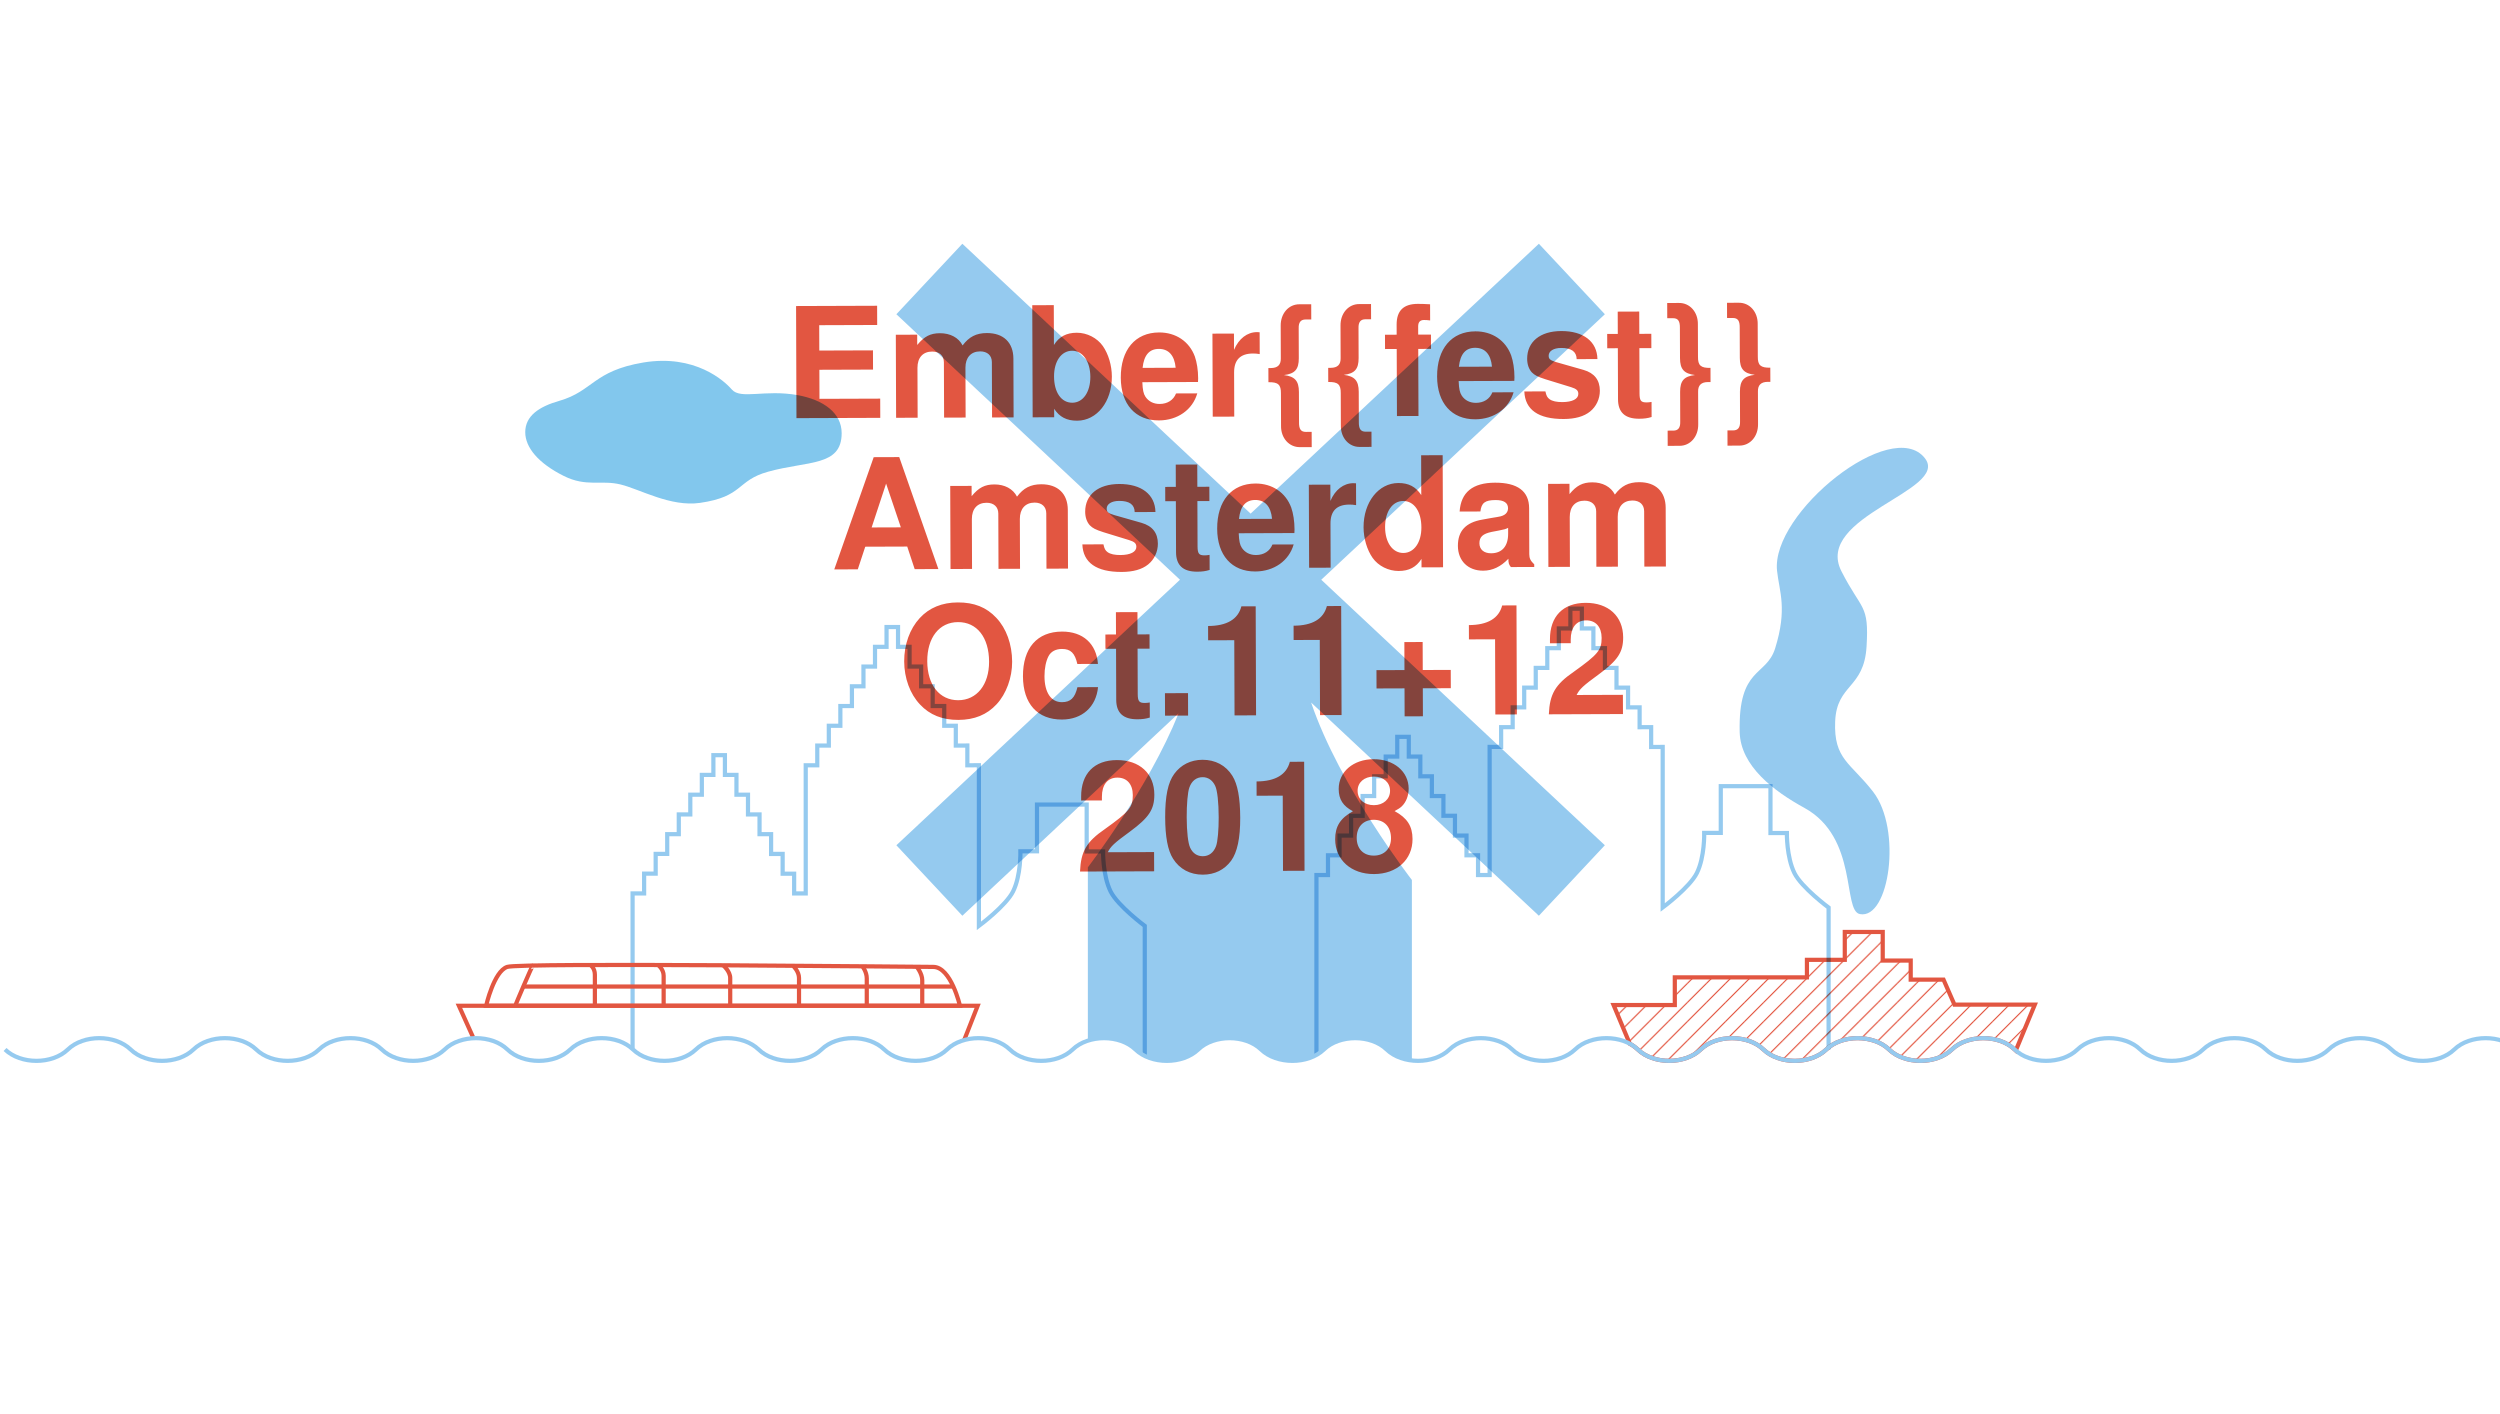
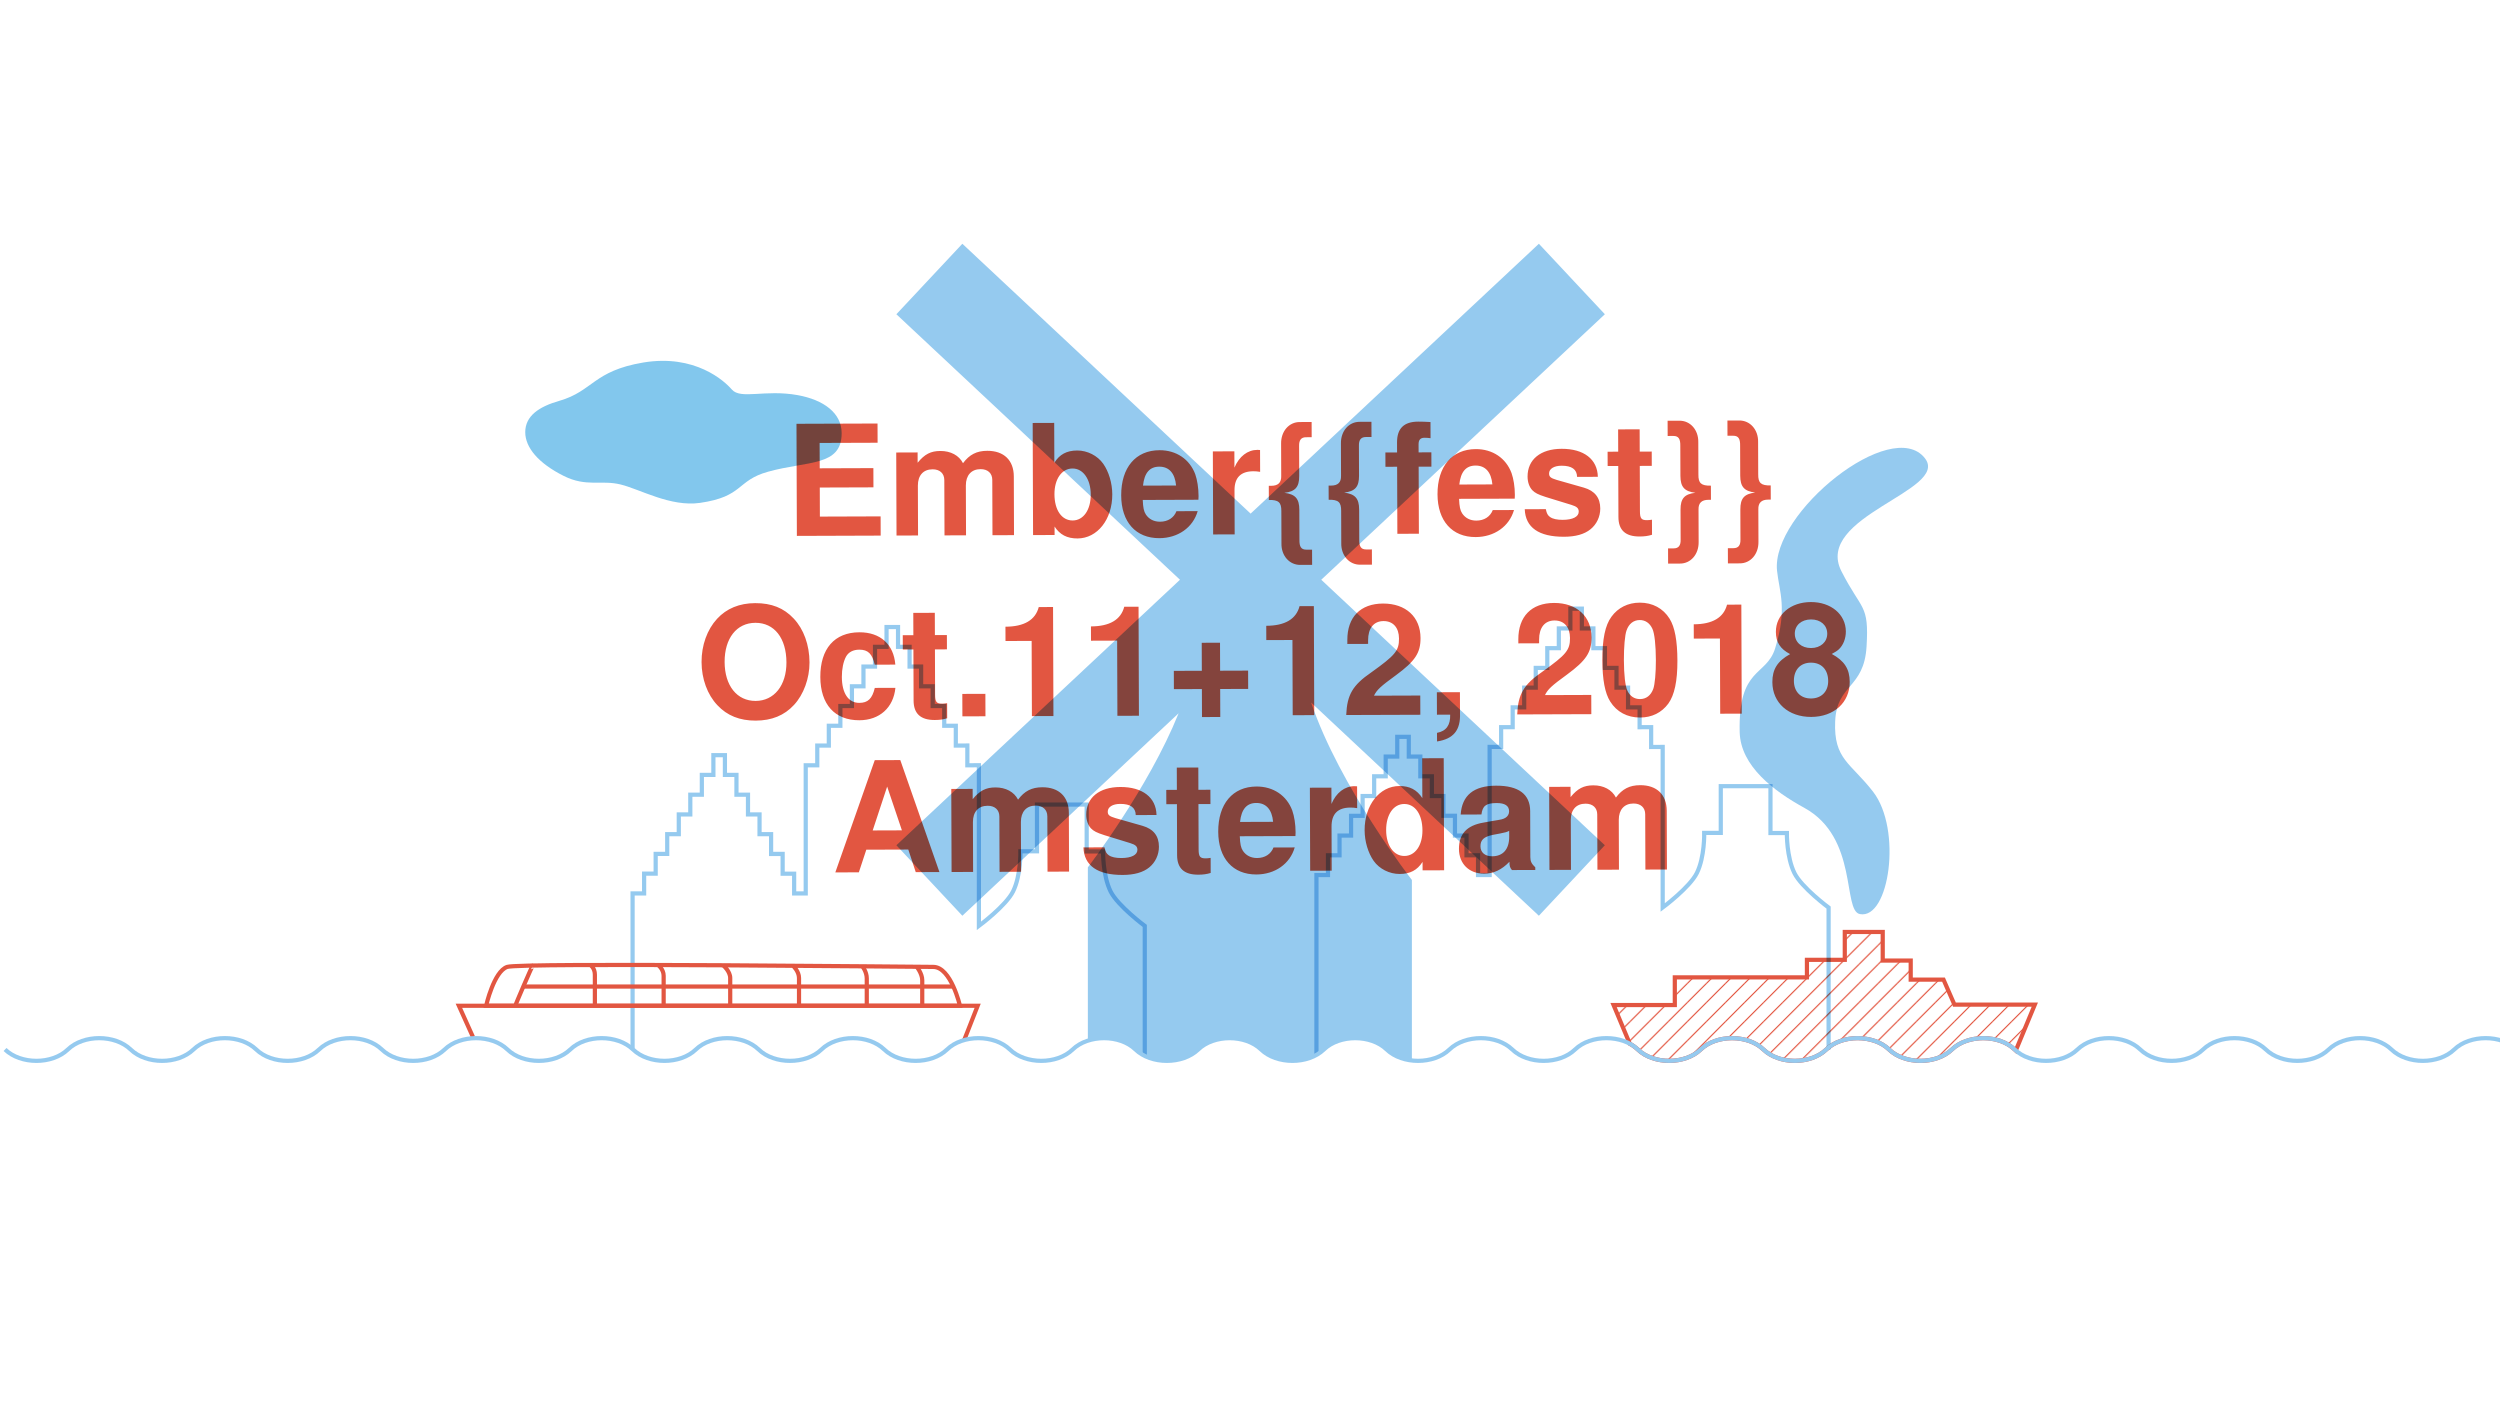
<svg xmlns="http://www.w3.org/2000/svg" viewBox="0 0 2972.22 1680.67">
  <defs>
    <style>.cls-1,.cls-15,.cls-2,.cls-5,.cls-8{fill:none;}.cls-14,.cls-2,.cls-8,.cls-9{stroke:#e25641;}.cls-14,.cls-15,.cls-2,.cls-5,.cls-6,.cls-8,.cls-9{stroke-miterlimit:10;}.cls-3{isolation:isolate;}.cls-4{fill:#95caef;}.cls-15,.cls-5{stroke:#95caef;}.cls-14,.cls-15,.cls-5,.cls-8,.cls-9{stroke-width:5px;}.cls-10,.cls-5{mix-blend-mode:multiply;}.cls-6,.cls-7{fill:#63b9e9;}.cls-6{stroke:#e6e6e6;stroke-dasharray:0 3;}.cls-7{opacity:0.8;}.cls-9{fill:#f2f2f2;}.cls-10{font-size:182.82px;fill:#e25641;font-family:Helvetica-Bold, Helvetica;font-weight:700;}.cls-11{letter-spacing:-0.05em;}.cls-12{letter-spacing:0em;}.cls-13{letter-spacing:-0.08em;}.cls-14{fill:url(#quadrat_Kopie_6);}</style>
    <pattern id="quadrat_Kopie_6" data-name="quadrat Kopie 6" width="22.68" height="22.68" patternUnits="userSpaceOnUse" viewBox="0 0 22.68 22.68">
      <rect class="cls-1" width="22.68" height="22.68" />
      <line class="cls-2" x1="10.53" y1="57.5" x2="55.28" y2="12.75" />
      <line class="cls-2" x1="-12.14" y1="57.5" x2="32.6" y2="12.75" />
      <line class="cls-2" x1="-34.82" y1="57.5" x2="9.92" y2="12.75" />
      <line class="cls-2" x1="10.53" y1="34.82" x2="55.28" y2="-9.92" />
      <line class="cls-2" x1="-12.14" y1="34.82" x2="32.6" y2="-9.92" />
      <line class="cls-2" x1="-34.82" y1="34.82" x2="9.92" y2="-9.92" />
      <line class="cls-2" x1="10.53" y1="12.14" x2="55.28" y2="-32.6" />
      <line class="cls-2" x1="-12.14" y1="12.14" x2="32.6" y2="-32.6" />
      <line class="cls-2" x1="-34.82" y1="12.14" x2="9.92" y2="-32.6" />
    </pattern>
  </defs>
  <g class="cls-3">
    <g id="Ebene_3" data-name="Ebene 3">
      <path class="cls-4" d="M1349.92,1247.74c18.67,18,56,18,74.66,0s56-18,74.67,0,56,18,74.66,0,56-18,74.66,0c7.7,7.41,18.58,11.76,30,13.06V1046.16s-85.68-110.26-119.8-210.93l270.77,253.49,78.44-83.81L1570.82,689.26,1908,373.61l-78.44-83.81L1486.84,610.64,1144.13,289.8l-78.45,83.81,337.17,315.65-337.17,315.65,78.45,83.81L1401.23,848c-35.93,89.45-107.89,183.16-107.89,183.16v206.08C1312.41,1231.05,1336.2,1234.54,1349.92,1247.74Z" />
      <path class="cls-5" d="M1361,1256.12V1100.8s-32.1-23.85-40.63-41c-9.42-19-8.94-47.58-8.94-47.58h-19.49V956.52h-59.08v55.58h-19.69s.68,28.71-8.74,47.68c-8.53,17.17-40.63,41-40.63,41v-191l-13.73.08V886.35l-13.72.06V862.87H1122.6V839.4h-13.75l0-23.48h-13.75l0-23.48-13.72,0V769h-13.72V745.49H1054V769h-13.72v23.47h-13.72v23.48h-13.73v23.47H999.09v23.47H985.37v23.48H971.64v23.47H957.92v152.34H944.15l0-23.48H930.47v-23.47H916.75V991.73H903V968.25l-13.72,0V944.78l-13.72,0V921.3H861.85V897.83H848.13V921.3H834.41v23.48H820.69v23.47H807v23.48H793.24v23.48H779.52v23.47H765.79v23.48H752.07v184.11" />
      <path class="cls-6" d="M1728.3,445.3c.4-.11.79-.25,1.2-.34C1729.09,445.05,1728.7,445.19,1728.3,445.3Z" />
      <path class="cls-7" d="M1000.65,515c0,39.82-40.33,32.68-87.51,45.81-37.86,10.54-28.85,29.56-80.95,37.07-35.07,5-71.17-16.22-94.44-21.9s-40.47,3.37-67.46-10.11c-30.49-15.23-45.83-34-45.83-52.05,0-19.27,16.21-30.32,40.44-37.25C705.09,465,705.26,441,764.73,431c61.65-10.29,96.71,22.06,105.24,32,10.58,12.33,39.3-.25,78.25,6.74C979.41,475.38,1000.65,491.13,1000.65,515Z" />
      <path class="cls-4" d="M2112.71,678.66c-7.42-68.89,136.64-184.42,175.86-133.77,29.73,38.39-132.67,68.92-99.29,134.33,24.17,47.38,32.91,38.49,29.86,89.34-3,50.63-35.5,44.25-37.34,89.27s18.41,49,45.07,83.42c34.78,44.91,19.3,152.17-15.63,145.51-21-4-1.49-90.9-66.18-126.37-35.51-19.47-75.85-49.33-76.78-90.2-1.76-77.56,31.59-65.62,42.12-99.23C2125.22,723.63,2115.37,703.4,2112.71,678.66Zm-436.52-141" />
      <path class="cls-8" d="M577.94,1195.72s9.23-40.89,25.06-46.17,485.43,0,506.54,0,31.72,46.18,31.72,46.18Z" />
      <path class="cls-8" d="M782.35,1147.22s6.65,5,6.65,12.89v35.32" />
      <path class="cls-8" d="M859.89,1147.63s8.25,7.2,8.25,15.11v32.83" />
      <polyline class="cls-8" points="1146.41 1236.28 1162.34 1195.73 545.57 1195.73 562.4 1233.1" />
      <path class="cls-8" d="M702,1147.28s5.24,3.59,5.24,11.51v36.78" />
      <path class="cls-8" d="M943,1148.31s6.94,6.52,6.94,14.43v32.69" />
      <path class="cls-8" d="M1025.21,1148.7s5.28,6.6,5.28,14.51v32.49" />
      <path class="cls-8" d="M1089.72,1149.05s6.72,8.34,6.72,16.26v30.39" />
      <line class="cls-9" x1="622.26" y1="1172.89" x2="1133.51" y2="1172.89" />
      <path class="cls-9" d="M633.25,1148.17c-.45-.19-21,47.36-20.54,47.55" />
      <text class="cls-10" transform="translate(845.71 487.25) rotate(-0.2)">
-         <tspan x="86.72" y="10.23">Ember{{fest}}</tspan>
-         <tspan x="140.72" y="190.23">Amsterdam</tspan>
-         <tspan x="220.91" y="365.46">Oct.11+12 </tspan>
-         <tspan x="430.91" y="550.46">2018 </tspan>
+         <tspan x="86.72" y="150.23">Ember{{fest}} </tspan>
+         <tspan x="-20" y="365.46">Oct.11+12, 2018</tspan>
+         <tspan x="140.72" y="550.46">Amsterdam </tspan>
      </text>
      <path class="cls-14" d="M2021.89,1247.74c18.66-18,56-18,74.66,0s56,18,74.66,0,56-18,74.67,0,56,18,74.66,0,56-18,74.66,0c.43.42.89.82,1.34,1.22l22.61-54.53h-95.53l-13-29.76h-39V1142h-33.27v-34h-45.11v33.16h-45V1162H1991.16v32.89h-72.79l19.25,46a43.19,43.19,0,0,1,9.6,6.9C1965.89,1265.71,2003.22,1265.71,2021.89,1247.74Z" />
      <path class="cls-5" d="M2174,1247.74V1079s-32.1-23.85-40.62-41c-9.42-19-9-47.58-9-47.58h-19.49V934.67h-59.08v55.58h-19.69s.68,28.71-8.74,47.68c-8.53,17.17-40.63,41-40.63,41V888l-13.72.09V864.5l-13.72.07V841h-13.73V817.55h-13.75l0-23.48h-13.74l0-23.47h-13.73V747.12h-13.72V723.64H1867v23.48h-13.73V770.6h-13.72v23.47h-13.72v23.48h-13.73V841H1798.4V864.5h-13.72V888H1771v152.34h-13.77l0-23.48H1743.5V993.36h-13.72V969.88h-13.72V946.41l-13.73,0V922.93l-13.72,0V899.46h-13.72V876h-13.72v23.48h-13.73v23.47h-13.72v23.48H1620v23.47h-13.73v23.48h-13.72v23.47h-13.72v23.48H1565.1v213.91" />
      <path class="cls-15" d="M2992.5,1247.74c-18.66-18-56-18-74.66,0s-56,18-74.67,0-56-18-74.65,0-56,18-74.67,0-56-18-74.66,0-56,18-74.66,0-56-18-74.67,0-56,18-74.66,0-56-18-74.66,0-56,18-74.66,0-56-18-74.67,0-56,18-74.66,0-56-18-74.66,0-56,18-74.67,0-56-18-74.66,0-56,18-74.66,0-56-18-74.66,0-56,18-74.67,0-56-18-74.66,0-56,18-74.66,0-56-18-74.67,0-56,18-74.66,0-56-18-74.66,0-56,18-74.66,0-56-18-74.67,0-56,18-74.66,0-56-18-74.66,0-56,18-74.67,0-56-18-74.66,0-56,18-74.66,0-56-18-74.66,0-56,18-74.66,0-56-18-74.67,0-56,18-74.66,0-56-18-74.66,0-56,18-74.67,0-56-18-74.66,0-56,18-74.66,0-56-18-74.66,0-56,18-74.67,0" />
    </g>
  </g>
</svg>
